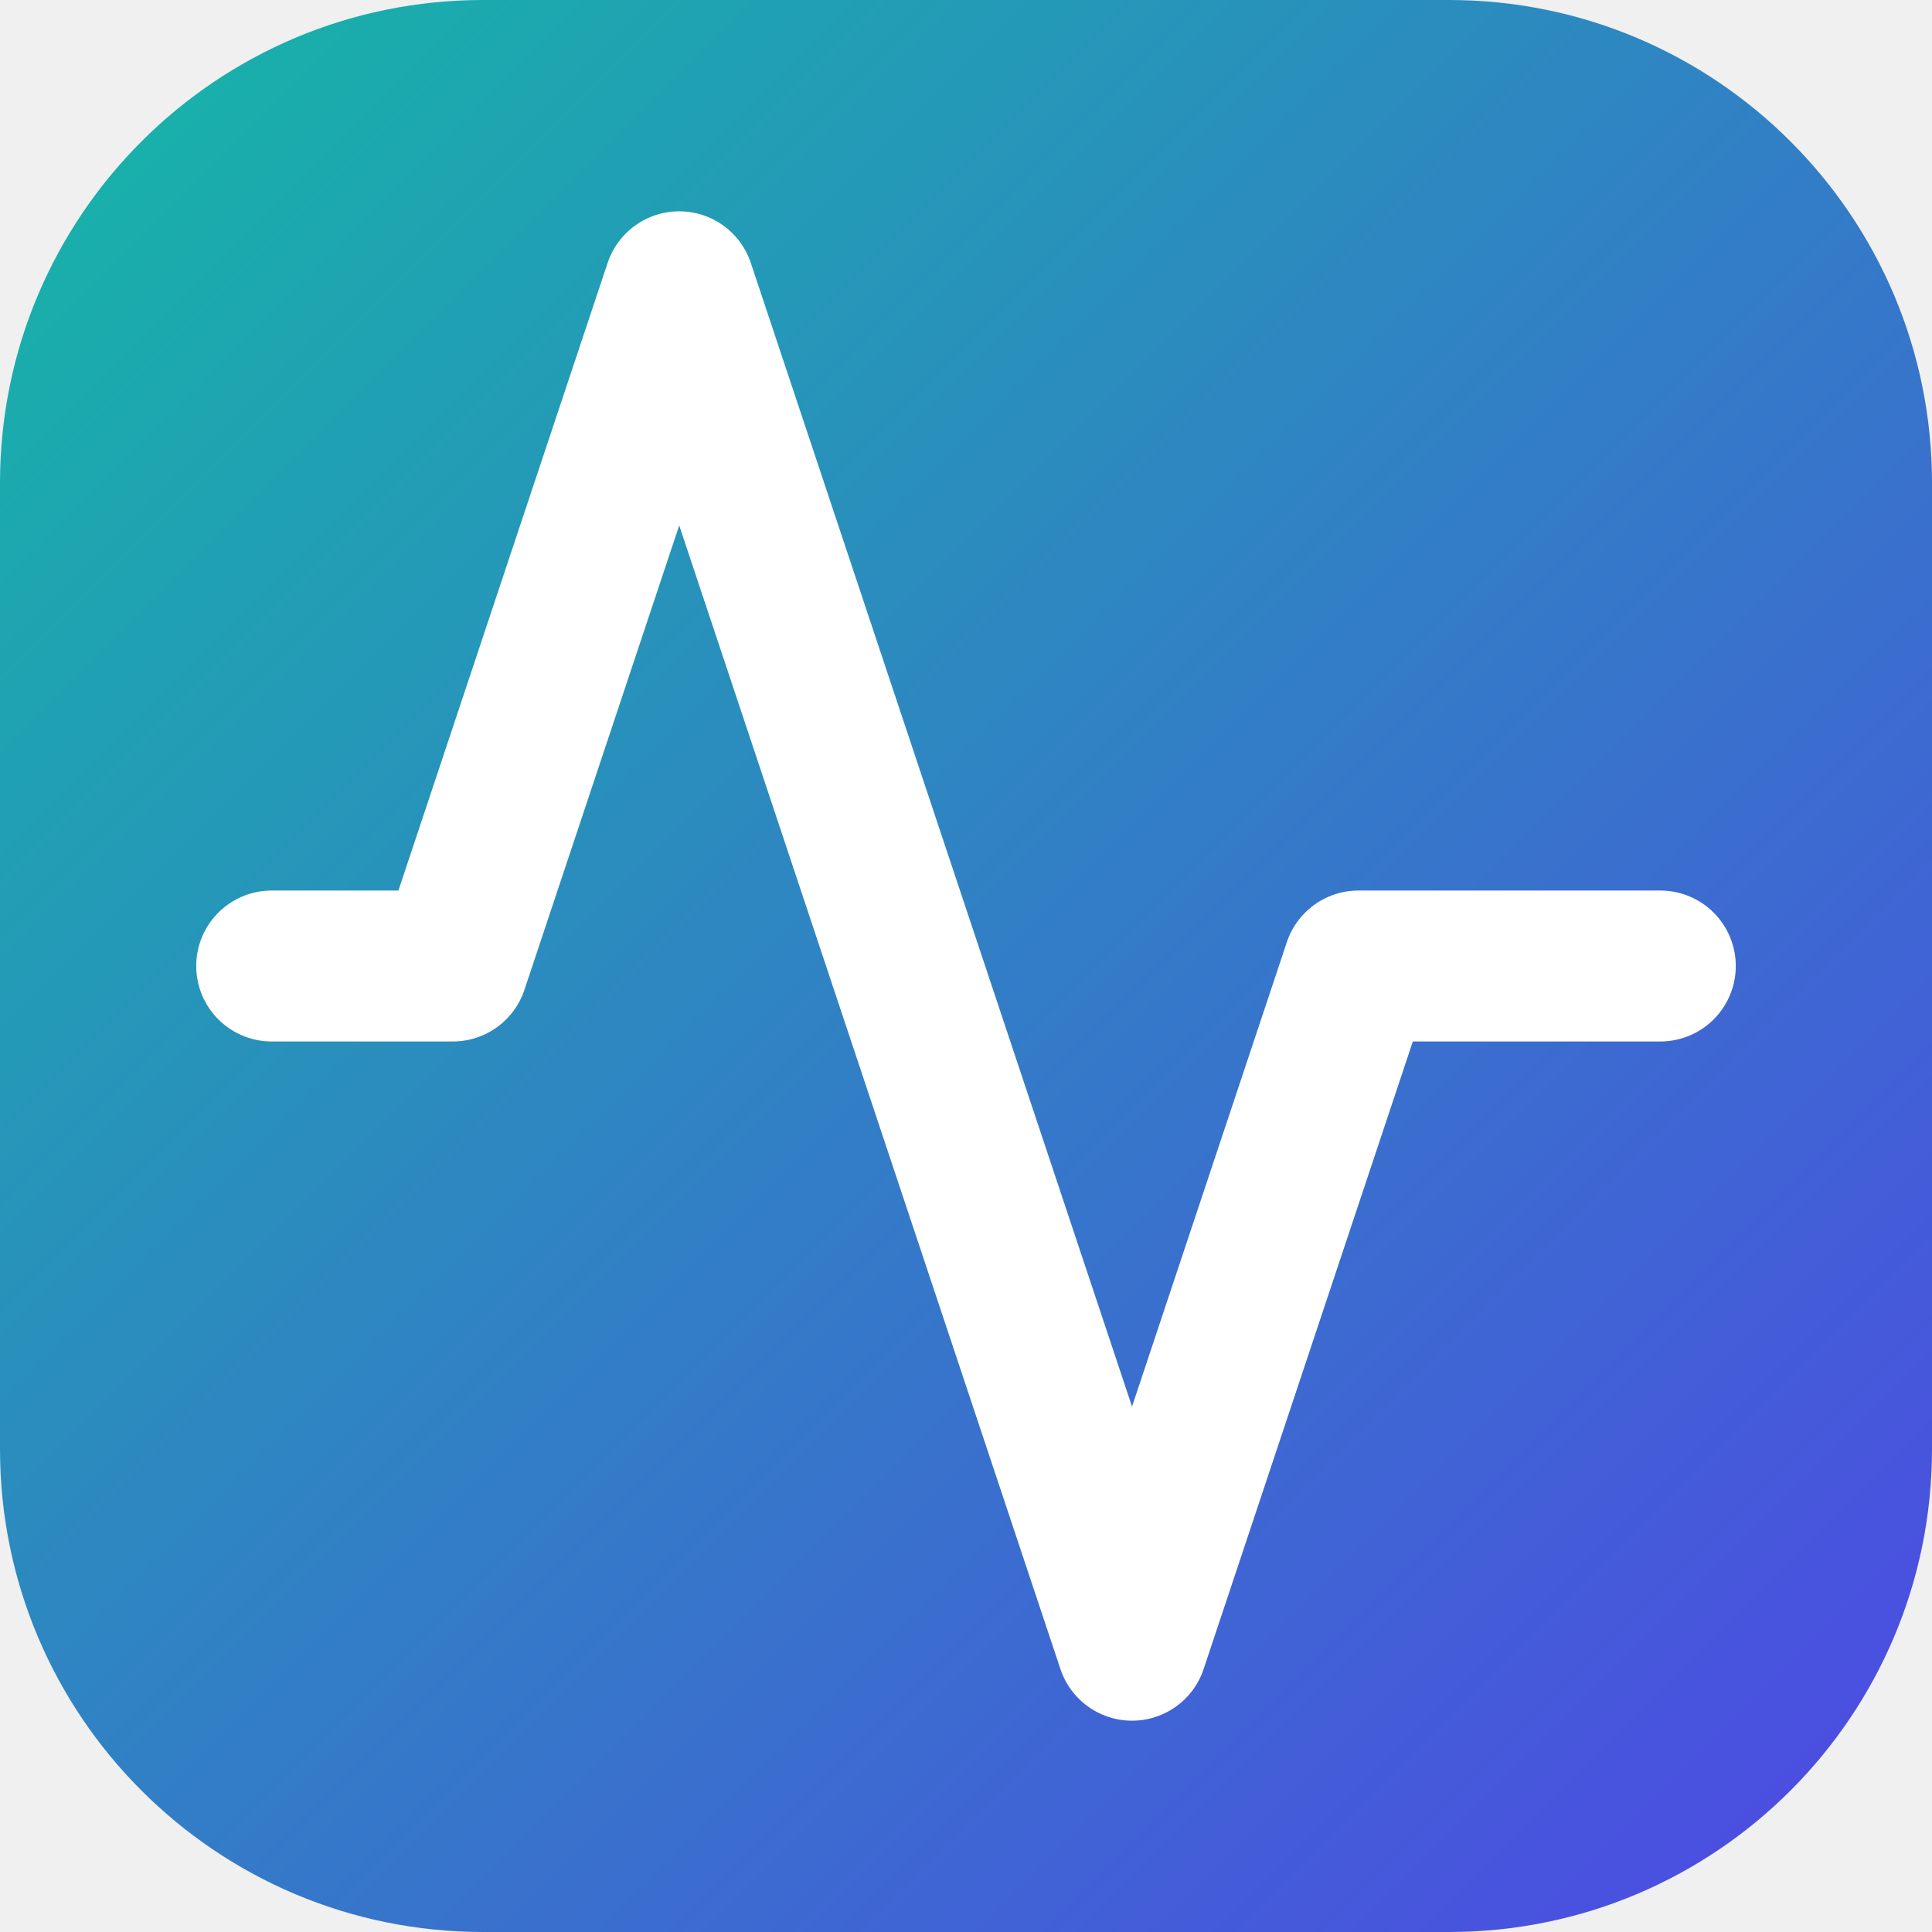
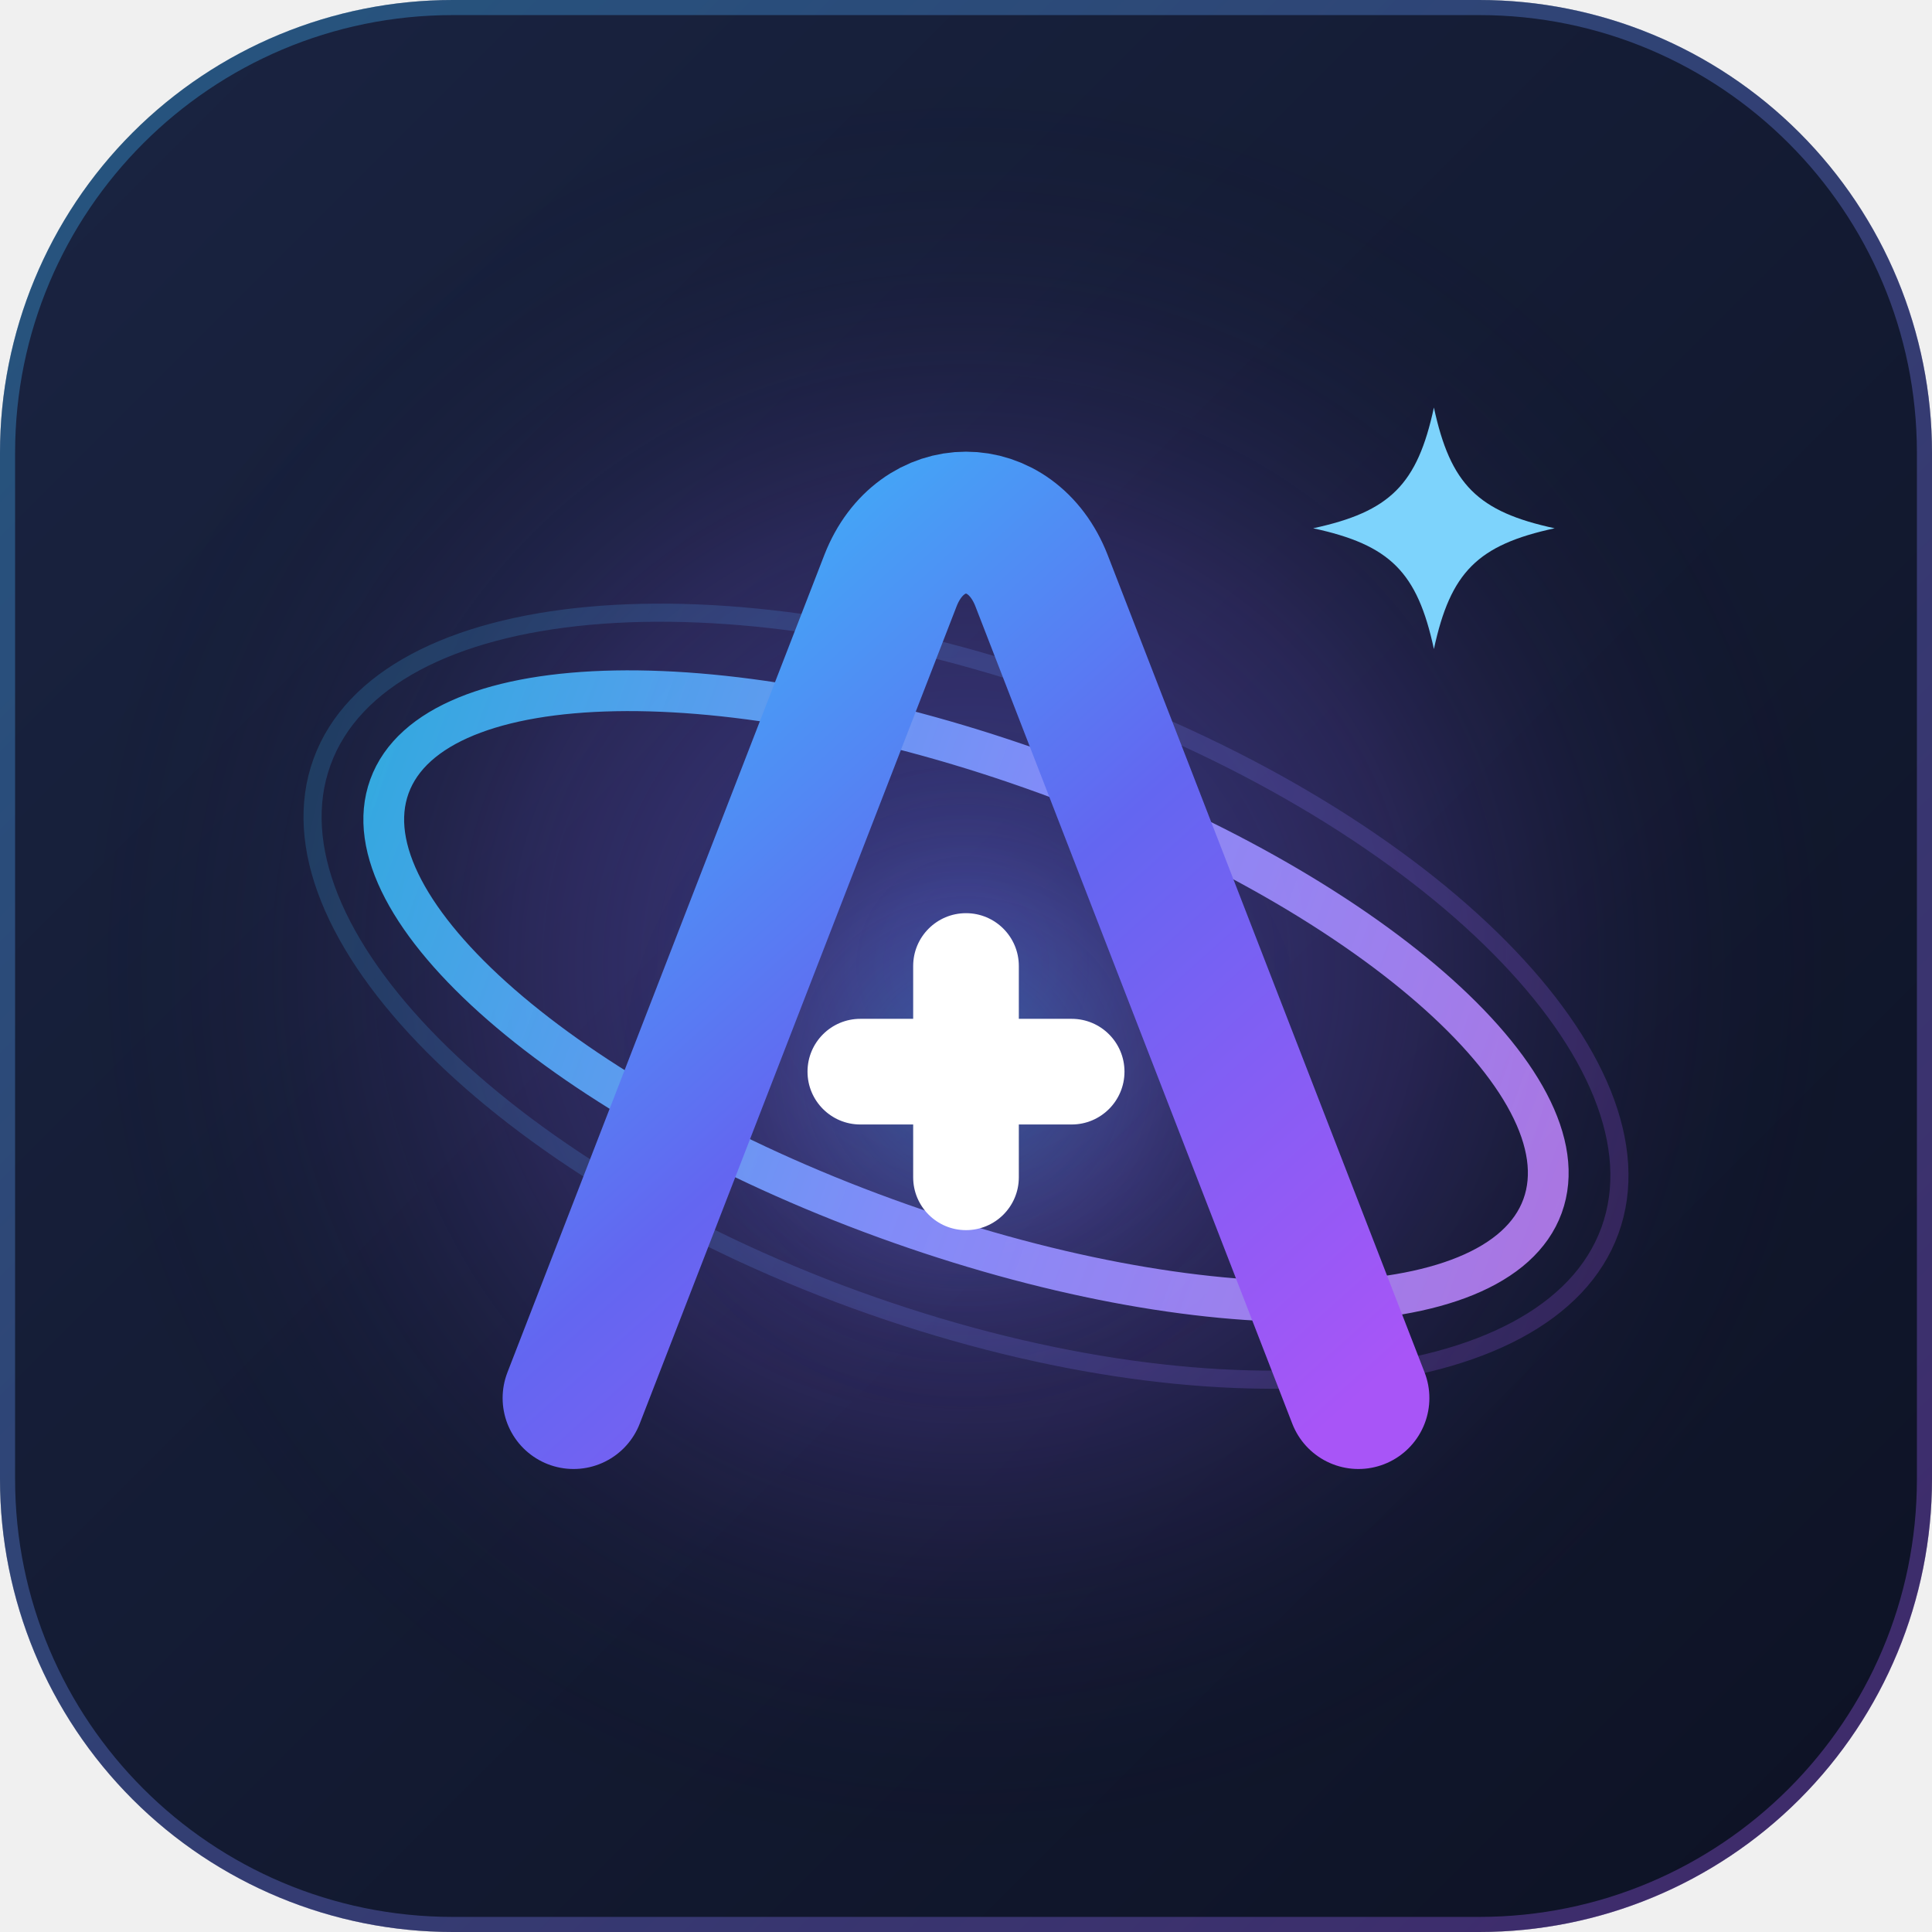
- <svg xmlns="http://www.w3.org/2000/svg" viewBox="0 0 512 512" width="512" height="512">
+ <svg xmlns="http://www.w3.org/2000/svg" width="256" height="256" viewBox="0 0 256 256" fill="none">
  <defs>
-     <linearGradient id="grad" x1="0%" y1="0%" x2="100%" y2="100%">
-       <stop offset="0%" style="stop-color:#14b8a6;stop-opacity:1" />
-       <stop offset="100%" style="stop-color:#4f46e5;stop-opacity:1" />
+     <linearGradient id="bg" x1="0" y1="0" x2="256" y2="256" gradientUnits="userSpaceOnUse">
+       <stop offset="0" stop-color="#1A2442" />
+       <stop offset="1" stop-color="#0D1224" />
+     </linearGradient>
+     <radialGradient id="glowOuter" cx="0" cy="0" r="1" gradientUnits="userSpaceOnUse" gradientTransform="matrix(0 120 120 0 120 120)">
+       <stop offset="0" stop-color="#6366F1" stop-opacity="0.439" />
+       <stop offset="0.5" stop-color="#8B5CF6" stop-opacity="0.173" />
+       <stop offset="1" stop-color="#000000" stop-opacity="0" />
+     </radialGradient>
+     <radialGradient id="glowCore" cx="0" cy="0" r="1" gradientUnits="userSpaceOnUse" gradientTransform="matrix(0 48 48 0 48 48)">
+       <stop offset="0" stop-color="#38BDF8" stop-opacity="0.282" />
+       <stop offset="0.5" stop-color="#818CF8" stop-opacity="0.094" />
+       <stop offset="1" stop-color="#000000" stop-opacity="0" />
+     </radialGradient>
+     <linearGradient id="orbitThin" x1="0" y1="44" x2="184" y2="44" gradientUnits="userSpaceOnUse">
+       <stop offset="0" stop-color="#38BDF8" stop-opacity="0.188" />
+       <stop offset="1" stop-color="#A855F7" stop-opacity="0.22" />
+     </linearGradient>
+     <linearGradient id="orbitBold" x1="0" y1="34" x2="168" y2="34" gradientUnits="userSpaceOnUse">
+       <stop offset="0" stop-color="#38BDF8" stop-opacity="0.867" />
+       <stop offset="0.5" stop-color="#818CF8" />
+       <stop offset="1" stop-color="#C084FC" stop-opacity="0.867" />
+     </linearGradient>
+     <linearGradient id="monoA" x1="0" y1="0" x2="104" y2="116" gradientUnits="userSpaceOnUse">
+       <stop offset="0" stop-color="#38BDF8" />
+       <stop offset="0.5" stop-color="#6366F1" />
+       <stop offset="1" stop-color="#A855F7" />
+     </linearGradient>
+     <linearGradient id="rim" x1="0" y1="0" x2="256" y2="256" gradientUnits="userSpaceOnUse">
+       <stop offset="0" stop-color="#38BDF8" stop-opacity="0.333" />
+       <stop offset="1" stop-color="#A855F7" stop-opacity="0.333" />
    </linearGradient>
  </defs>
-   <rect width="512" height="512" rx="128" fill="url(#grad)" />
-   <path d="M440 256h-80l-60 180L180 76l-60 180H72" fill="none" stroke="#ffffff" stroke-width="40" stroke-linecap="round" stroke-linejoin="round" />
+   <path d="M60 0L196 0C211.913 0 227.174 6.321 238.426 17.574C249.679 28.826 256 44.087 256 60V196C256 211.913 249.679 227.174 238.426 238.426C227.174 249.679 211.913 256 196 256H60C44.087 256 28.826 249.679 17.574 238.426C6.321 227.174 0 211.913 0 196V60C0 44.087 6.321 28.826 17.574 17.574C28.826 6.321 44.087 0 60 0Z" fill="url(#bg)" />
+   <path transform="translate(8 8)" d="M240 120C240 171.987 206.525 218.062 157.082 234.127C107.639 250.192 53.475 232.593 22.918 190.534C-7.639 148.476 -7.639 91.524 22.918 49.466C53.475 7.407 107.639 -10.192 157.082 5.873C206.525 21.938 240 68.013 240 120" fill="url(#glowOuter)" />
+   <path transform="translate(80 94)" d="M96 48C96 68.795 82.61 87.225 62.833 93.651C43.056 100.077 21.39 93.037 9.167 76.214C-3.056 59.39 -3.056 36.61 9.167 19.786C21.39 2.963 43.056 -4.077 62.833 2.349C82.61 8.775 96 27.205 96 48" fill="url(#glowCore)" />
+   <path transform="matrix(0.939693 0.34202 -0.34202 0.939693 56.597 59.188)" d="M182.8 44C182.8 67.638 142.147 86.8 92 86.8C41.853 86.8 1.2 67.638 1.2 44C1.2 20.362 41.853 1.2 92 1.2C142.147 1.2 182.8 20.362 182.8 44" fill="none" stroke="url(#orbitThin)" stroke-width="2.4" />
+   <path transform="matrix(0.939693 0.34202 -0.34202 0.939693 60.695 71.321)" d="M165.3 34C165.3 51.287 128.901 65.3 84 65.3C39.099 65.3 2.7 51.287 2.7 34C2.7 16.713 39.099 2.7 84 2.7C128.901 2.7 165.3 16.713 165.3 34" fill="none" stroke="url(#orbitBold)" stroke-width="5.4" />
+   <path transform="translate(76 69.25)" d="M0 116L42 7.665C46 -2.555 58 -2.555 62 7.665L104 116" fill="none" stroke="url(#monoA)" stroke-width="18.8" stroke-linecap="round" stroke-linejoin="round" />
+   <path transform="translate(121 121)" d="M7 0C10.866 0 14 3.134 14 7V35C14 38.866 10.866 42 7 42C3.134 42 0 38.866 0 35V7C0 3.134 3.134 0 7 0Z" fill="#FFFFFF" />
+   <path transform="translate(107 135)" d="M7 0H35C38.866 0 42 3.134 42 7C42 10.866 38.866 14 35 14H7C3.134 14 0 10.866 0 7C0 3.134 3.134 0 7 0Z" fill="#FFFFFF" />
+   <path transform="translate(174 54)" d="M16 0C18.2 10.2 21.8 13.8 32 16C21.8 18.2 18.2 21.8 16 32C13.8 21.8 10.2 18.2 0 16C10.2 13.8 13.8 10.2 16 0Z" fill="#7DD3FC" />
+   <path d="M1 60C1 27.415 27.415 1 60 1H196C228.585 1 255 27.415 255 60V196C255 228.585 228.585 255 196 255H60C27.415 255 1 228.585 1 196Z" fill="none" stroke="url(#rim)" stroke-width="2" />
</svg>
